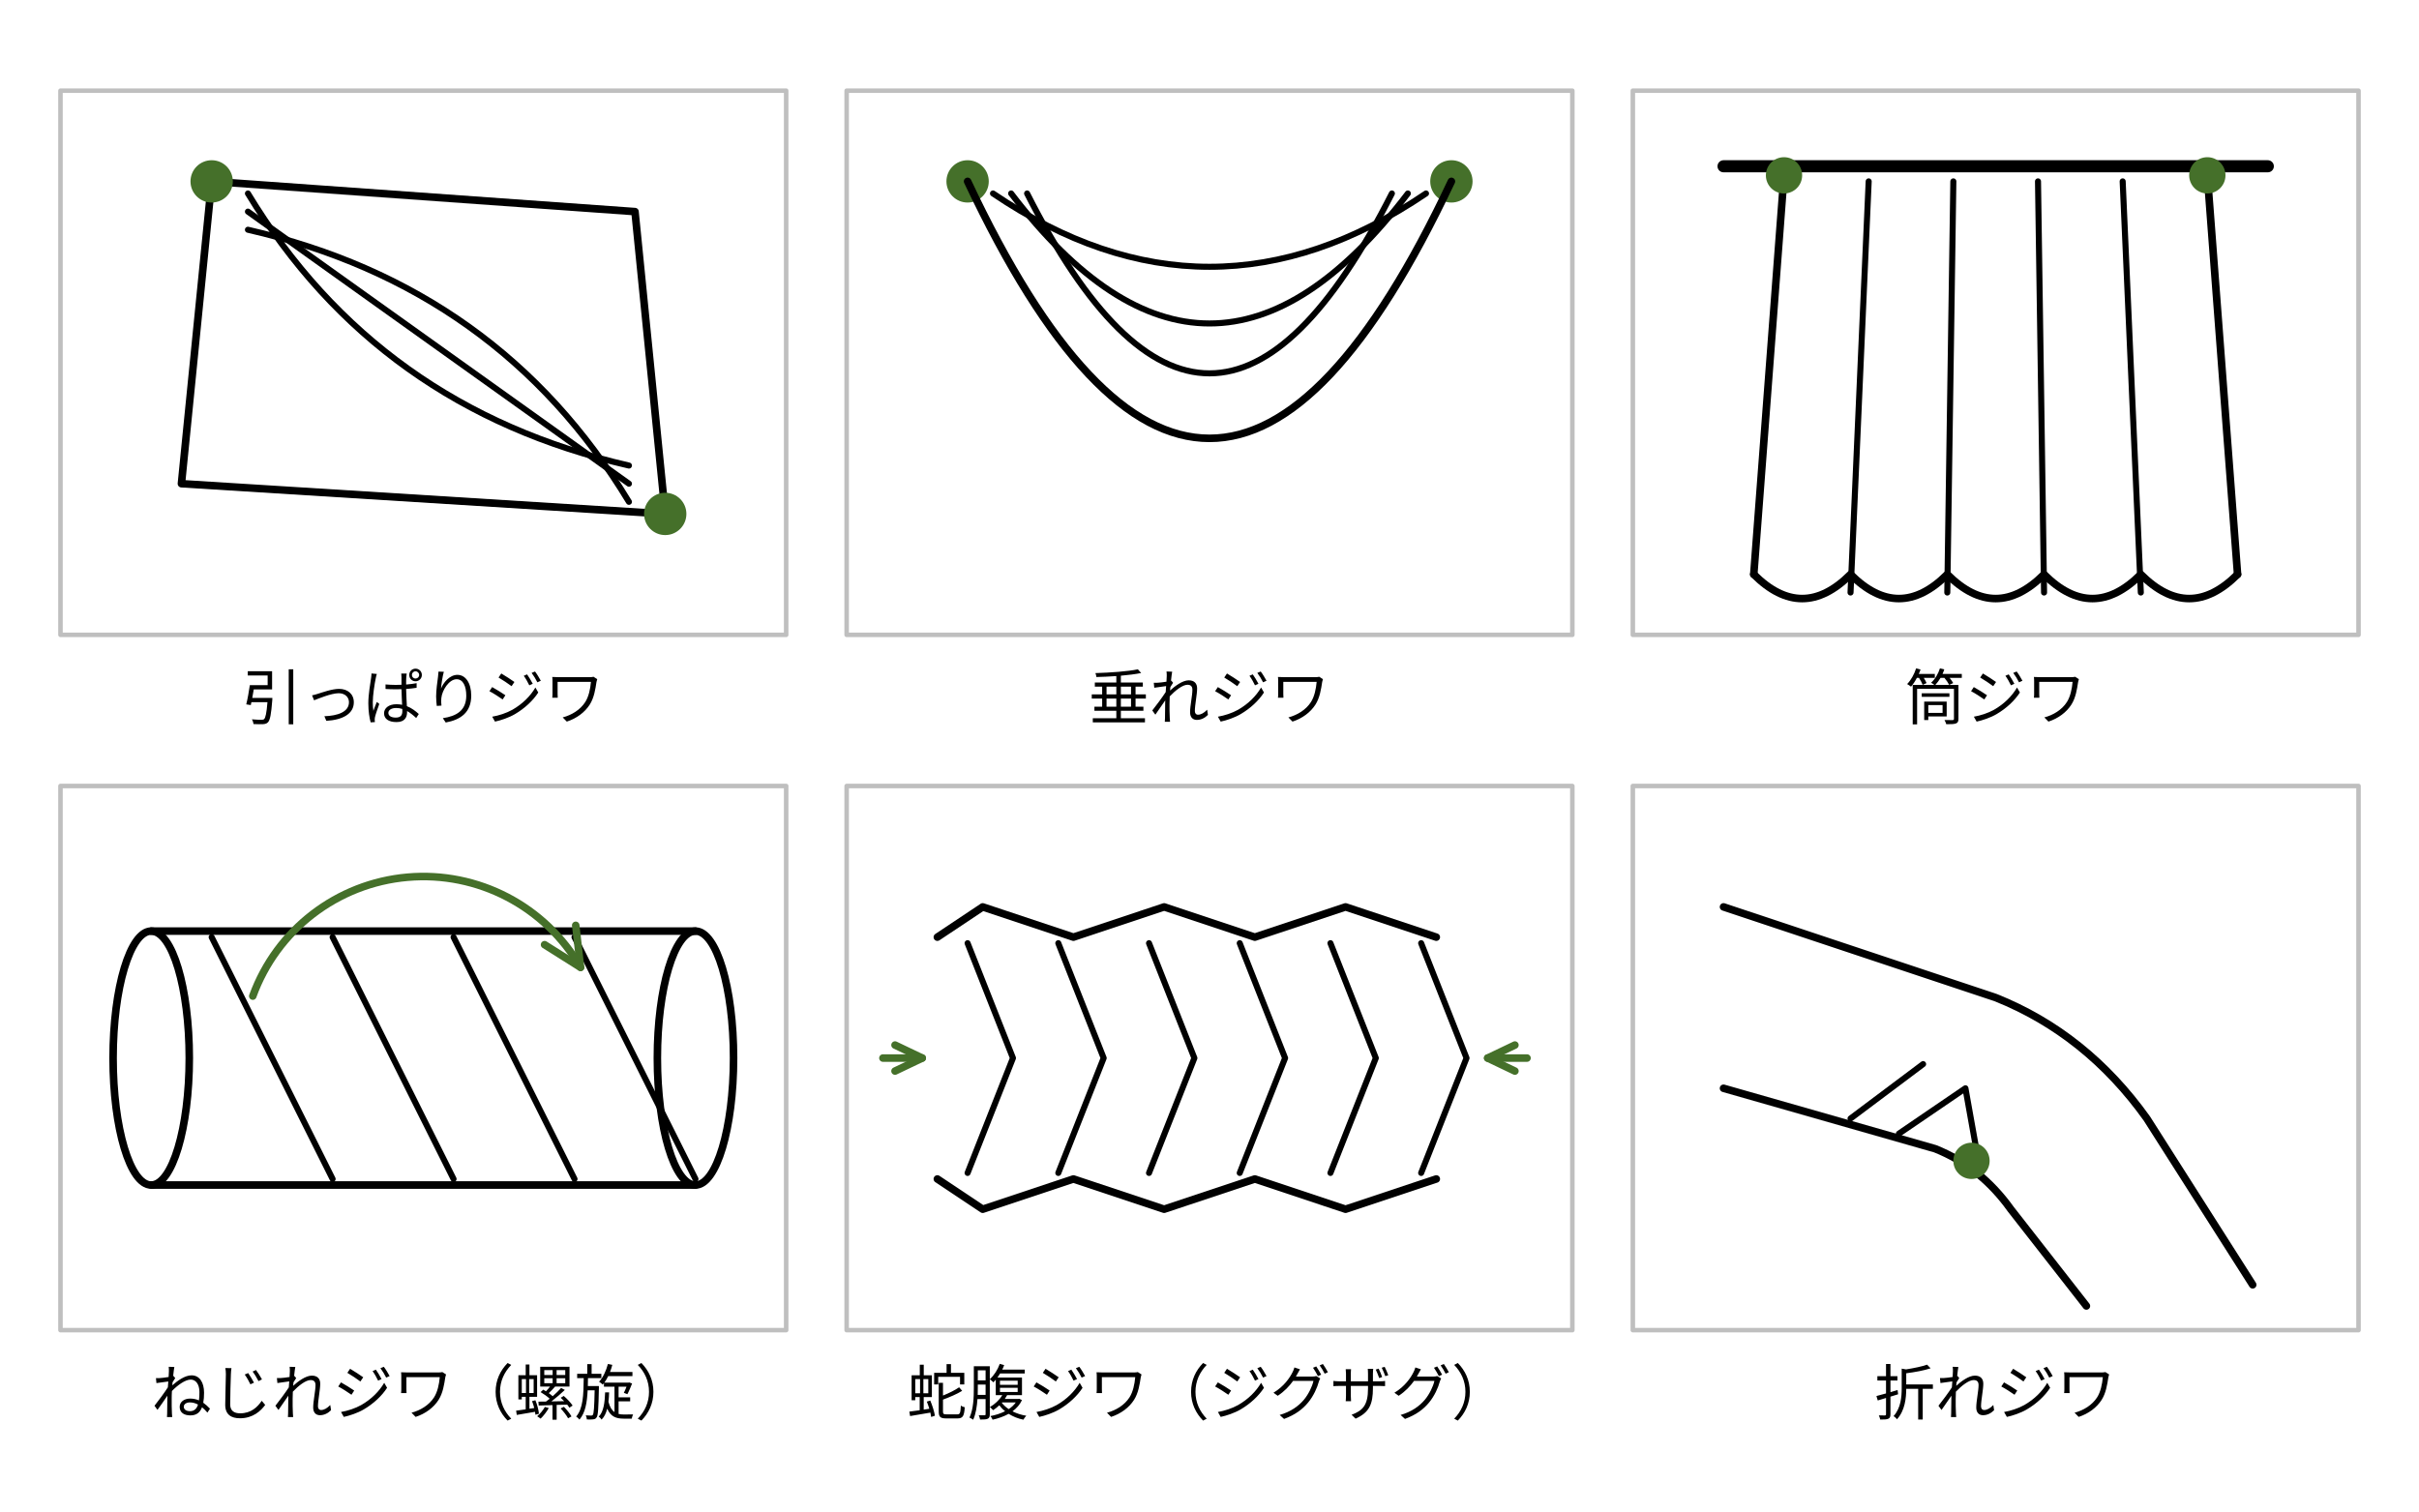
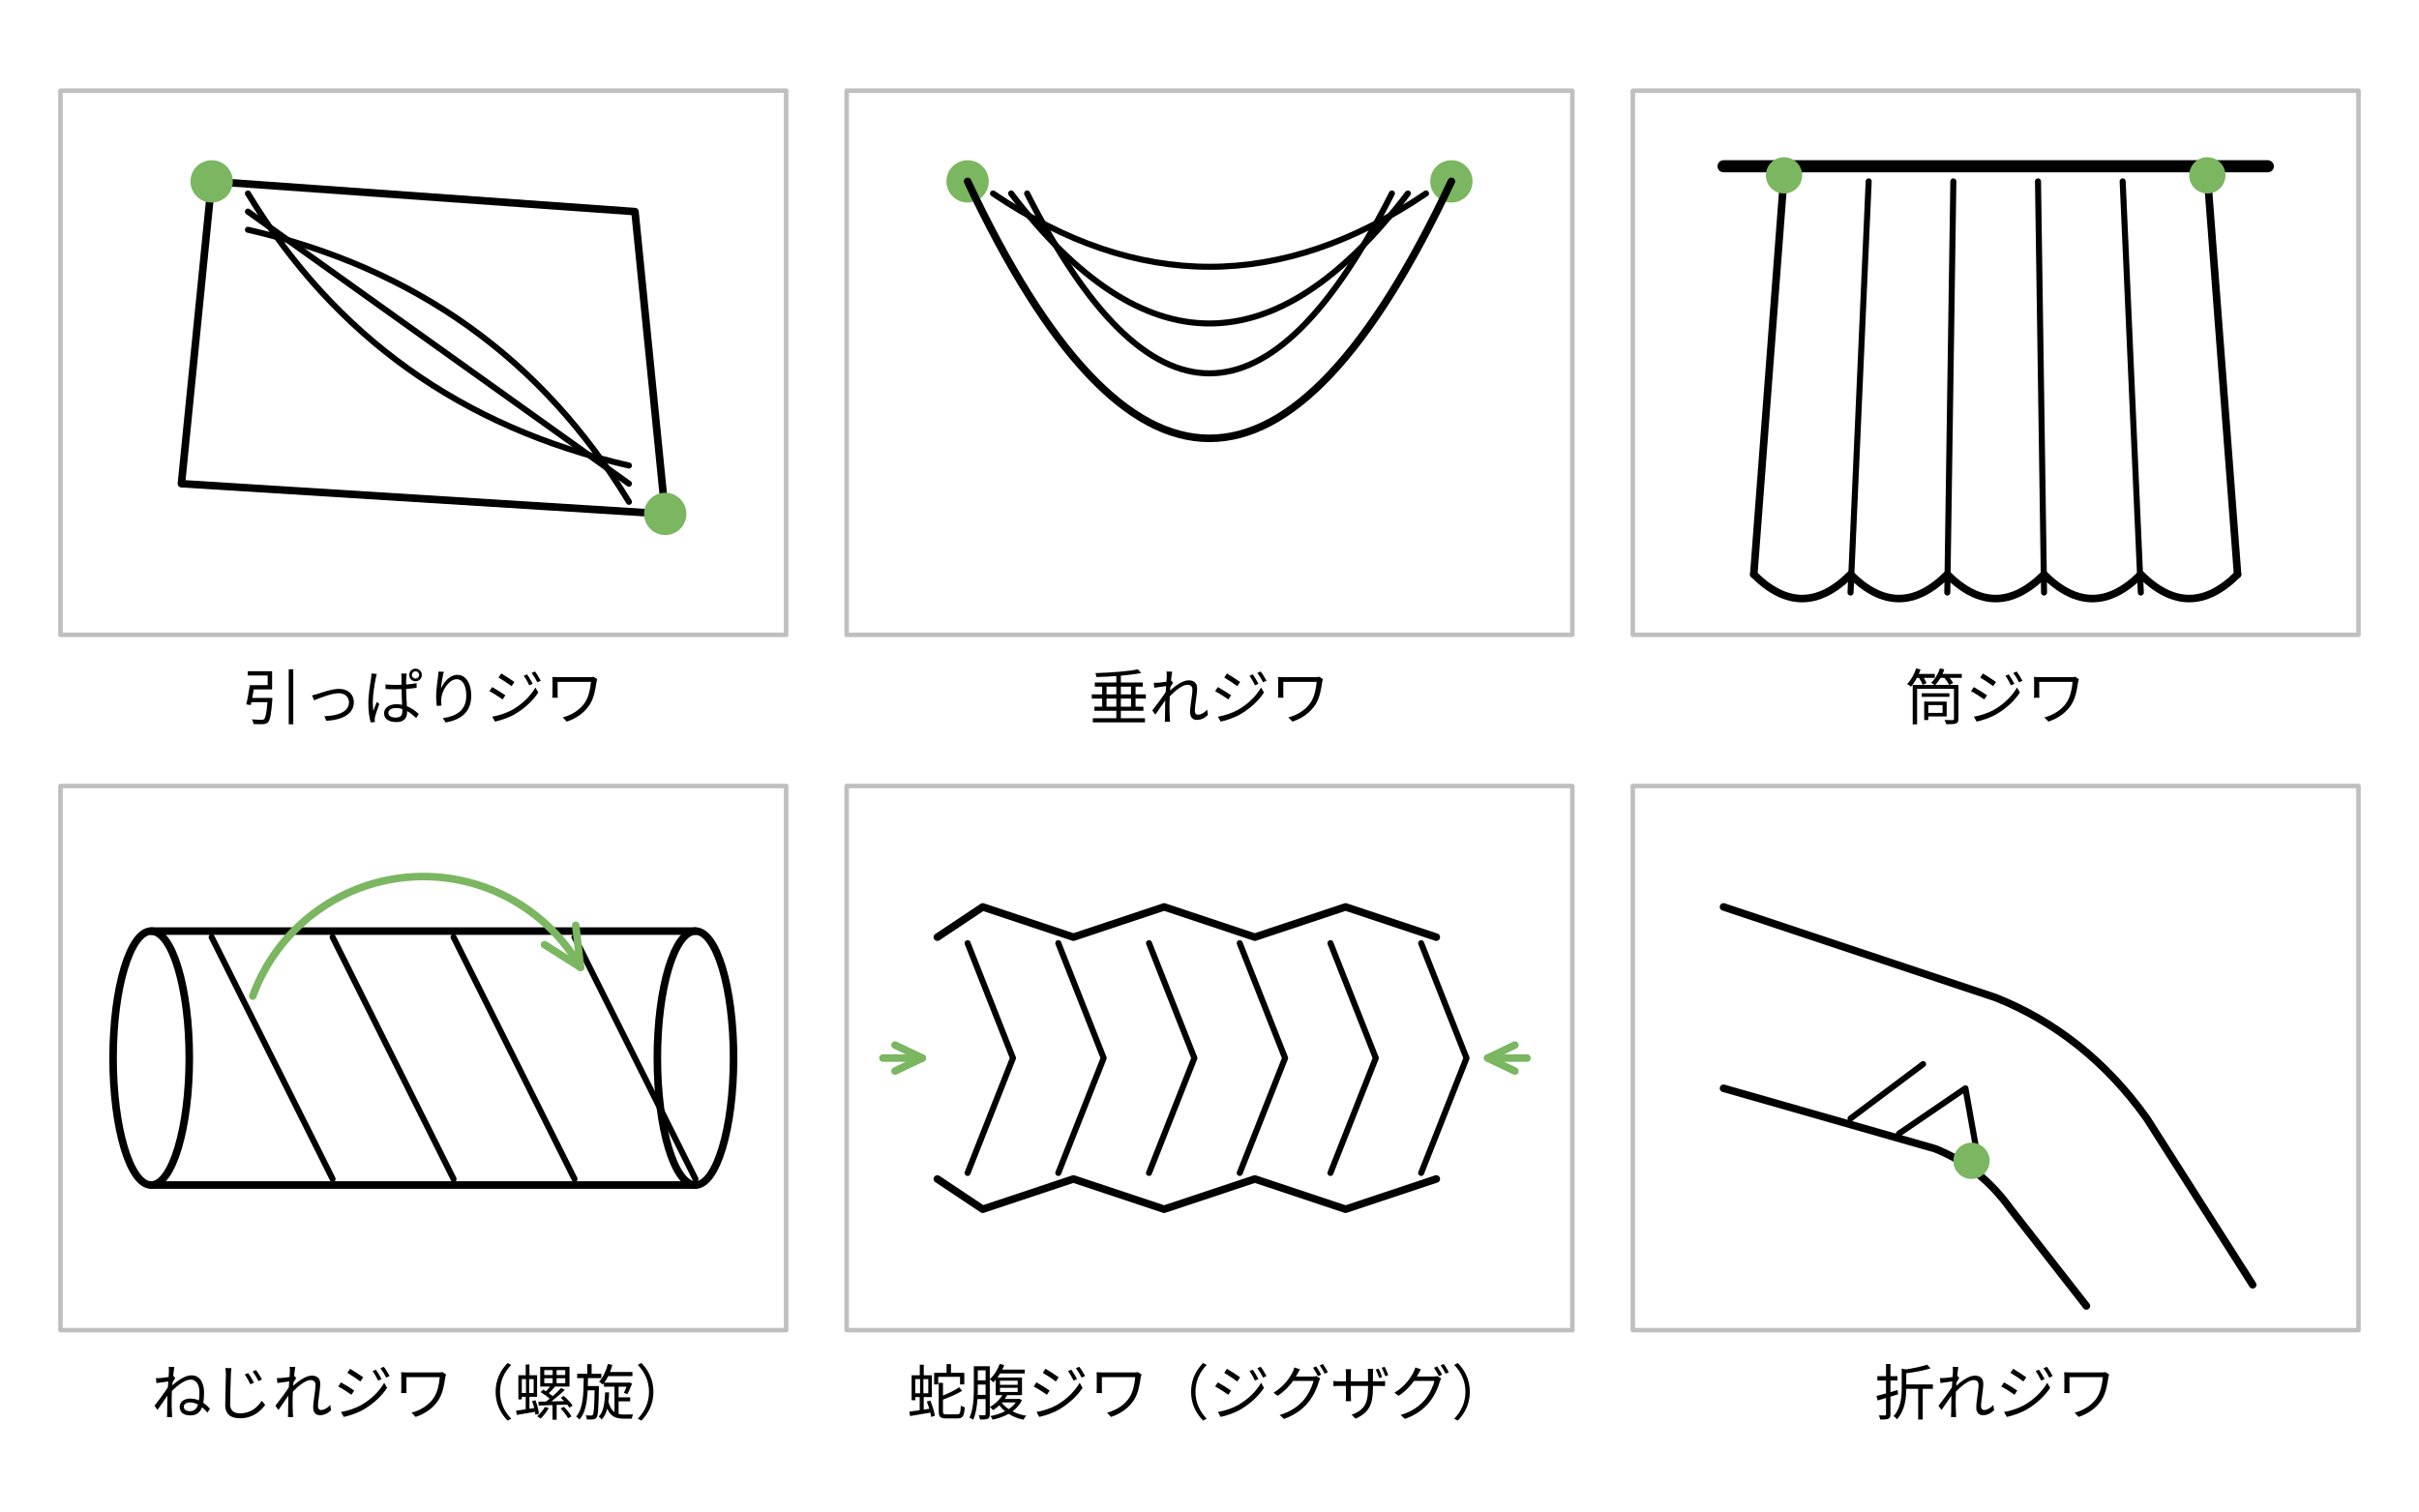
<svg xmlns="http://www.w3.org/2000/svg" viewBox="0 0 800 500" fill="none" stroke="currentColor" stroke-width="2.5" stroke-linecap="round" stroke-linejoin="round" font-family="Zen Kaku Gothic New, sans-serif">
  <path d="M20,30 L260,30 L260,210 L20,210 Z" opacity="0.25" stroke-width="1.5" />
  <path d="M70,60 L210,70 L220,170 L60,160 Z" />
-   <circle cx="70" cy="60" r="7" fill="#45702A" stroke="none" />
-   <circle cx="220" cy="170" r="7" fill="#45702A" stroke="none" />
+   <circle cx="70" cy="60" r="7" fill="#7BB661" stroke="none" />
+   <circle cx="220" cy="170" r="7" fill="#7BB661" stroke="none" />
  <path d="M82,64 Q125,135 208,154" stroke-width="2" />
  <path d="M82,70 Q145,115 208,160" stroke-width="2" />
  <path d="M82,76 Q165,95 208,166" stroke-width="2" />
  <text x="140" y="238" font-size="20" fill="currentColor" stroke="none" text-anchor="middle">引っぱりジワ</text>
  <path d="M280,30 L520,30 L520,210 L280,210 Z" opacity="0.25" stroke-width="1.5" />
-   <circle cx="320" cy="60" r="7" fill="#45702A" stroke="none" />
-   <circle cx="480" cy="60" r="7" fill="#45702A" stroke="none" />
+   <circle cx="320" cy="60" r="7" fill="#7BB661" stroke="none" />
+   <circle cx="480" cy="60" r="7" fill="#7BB661" stroke="none" />
  <path d="M320,60 Q400,230 480,60" />
  <path d="M328.4,64 Q400,112.5 471.6,64" stroke-width="2" />
  <path d="M334.4,64 Q400,150 465.6,64" stroke-width="2" />
  <path d="M339.68,64 Q400,183 460.32,64" stroke-width="2" />
  <text x="400" y="238" font-size="20" fill="currentColor" stroke="none" text-anchor="middle">垂れジワ</text>
  <path d="M540,30 L780,30 L780,210 L540,210 Z" opacity="0.25" stroke-width="1.5" />
  <line x1="570" y1="55" x2="750" y2="55" stroke-width="4" />
  <path d="M590,58 L580,190" />
  <path d="M730,58 L740,190" />
  <path d="M580,190 Q596,206 612,190 Q628,206 644,190 Q660,206 676,190 Q692,206 708,190 Q724,206 740,190" />
  <line x1="618" y1="60" x2="612" y2="196" stroke-width="2" />
  <line x1="646" y1="60" x2="644" y2="196" stroke-width="2" />
  <line x1="674" y1="60" x2="676" y2="196" stroke-width="2" />
  <line x1="702" y1="60" x2="708" y2="196" stroke-width="2" />
-   <circle cx="590" cy="58" r="6" fill="#45702A" stroke="none" />
-   <circle cx="730" cy="58" r="6" fill="#45702A" stroke="none" />
+   <circle cx="590" cy="58" r="6" fill="#7BB661" stroke="none" />
+   <circle cx="730" cy="58" r="6" fill="#7BB661" stroke="none" />
  <text x="660" y="238" font-size="20" fill="currentColor" stroke="none" text-anchor="middle">筒ジワ</text>
  <path d="M20,260 L260,260 L260,440 L20,440 Z" opacity="0.25" stroke-width="1.5" />
  <line x1="50" y1="392" x2="230" y2="392" />
  <line x1="50" y1="308" x2="230" y2="308" />
  <ellipse cx="50" cy="350" rx="12.6" ry="42" transform="rotate(0.01 50 350)" />
  <ellipse cx="230" cy="350" rx="12.6" ry="42" transform="rotate(0.01 230 350)" />
  <path d="M70,310 Q90,350 110,390" stroke-width="2" />
  <path d="M110,310 Q130,350 150,390" stroke-width="2" />
  <path d="M150,310 Q170,350 190,390" stroke-width="2" />
  <path d="M190,310 Q210,350 230,390" stroke-width="2" />
-   <path d="M83.6,329.5 A60,60 0 0 1 192,320" stroke="#45702A" stroke-width="2.5" />
-   <path d="M180.1,312.5 L192,320 L190.4,306.1" stroke="#45702A" stroke-width="2.5" />
+   <path d="M83.6,329.5 A60,60 0 0 1 192,320" stroke="#7BB661" stroke-width="2.5" />
+   <path d="M180.1,312.5 L192,320 L190.4,306.1" stroke="#7BB661" stroke-width="2.5" />
  <text x="140" y="468" font-size="20" fill="currentColor" stroke="none" text-anchor="middle">ねじれジワ（螺旋）</text>
  <path d="M280,260 L520,260 L520,440 L280,440 Z" opacity="0.25" stroke-width="1.5" />
  <path d="M310,310 L325,300 L355,310 L385,300 L415,310 L445,300 L475,310" />
  <path d="M310,390 L325,400 L355,390 L385,400 L415,390 L445,400 L475,390" />
  <path d="M320,312 L335,350 L320,388" stroke-width="2" />
  <path d="M350,312 L365,350 L350,388" stroke-width="2" />
  <path d="M380,312 L395,350 L380,388" stroke-width="2" />
  <path d="M410,312 L425,350 L410,388" stroke-width="2" />
  <path d="M440,312 L455,350 L440,388" stroke-width="2" />
  <path d="M470,312 L485,350 L470,388" stroke-width="2" />
-   <line x1="505" y1="350" x2="492" y2="350" stroke="#45702A" />
-   <path d="M501,345.7 L492,350 L501,354.3" stroke="#45702A" />
-   <line x1="292" y1="350" x2="305" y2="350" stroke="#45702A" />
-   <path d="M296,354.3 L305,350 L296,345.7" stroke="#45702A" />
+   <line x1="505" y1="350" x2="492" y2="350" stroke="#7BB661" />
+   <path d="M501,345.7 L492,350 L501,354.3" stroke="#7BB661" />
+   <line x1="292" y1="350" x2="305" y2="350" stroke="#7BB661" />
+   <path d="M296,354.3 L305,350 L296,345.7" stroke="#7BB661" />
  <text x="400" y="468" font-size="20" fill="currentColor" stroke="none" text-anchor="middle">蛇腹ジワ（ジグザグ）</text>
  <path d="M540,260 L780,260 L780,440 L540,440 Z" opacity="0.25" stroke-width="1.5" />
  <path d="M570,300 L660,330 Q690,342 710,370 L745,425" />
  <path d="M570,360 L640,380 Q655,386 665,400 L690,432" />
  <path d="M628,375 L650,360 L655,388" stroke-width="2" />
  <path d="M612,370 L636,352" stroke-width="2" />
-   <circle cx="652" cy="384" r="6" fill="#45702A" stroke="none" />
+   <circle cx="652" cy="384" r="6" fill="#7BB661" stroke="none" />
  <text x="660" y="468" font-size="20" fill="currentColor" stroke="none" text-anchor="middle">折れジワ</text>
</svg>
